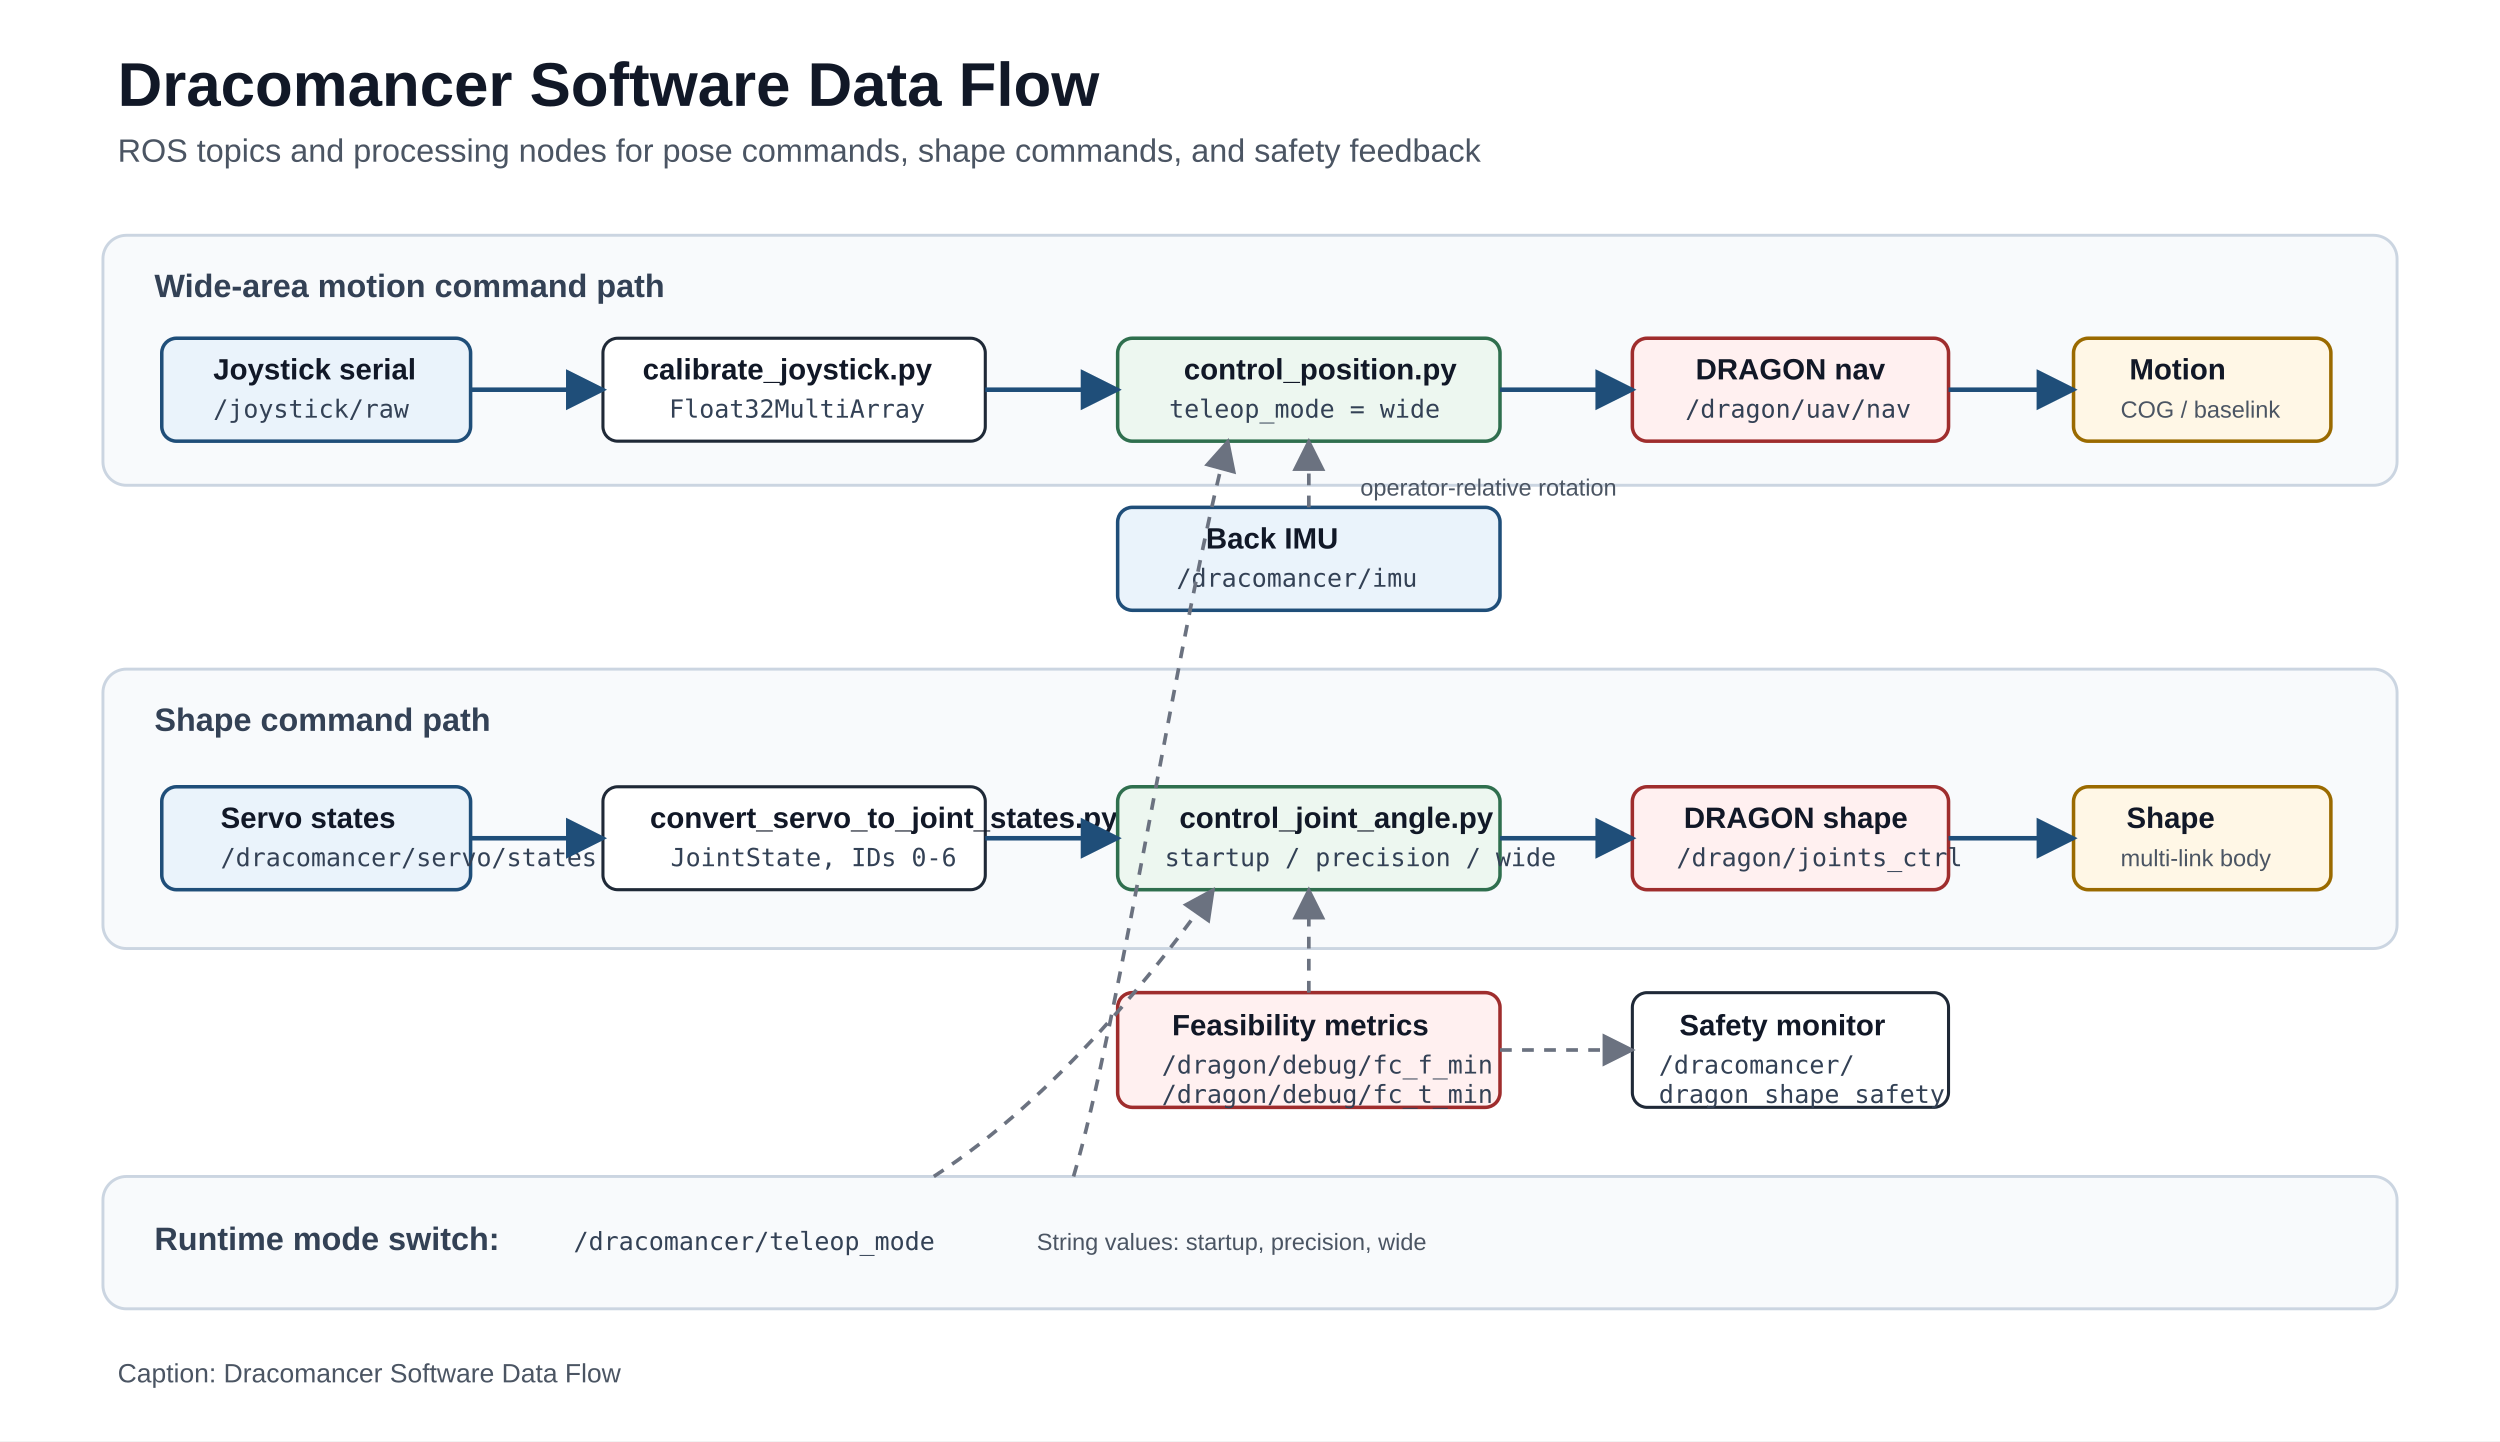
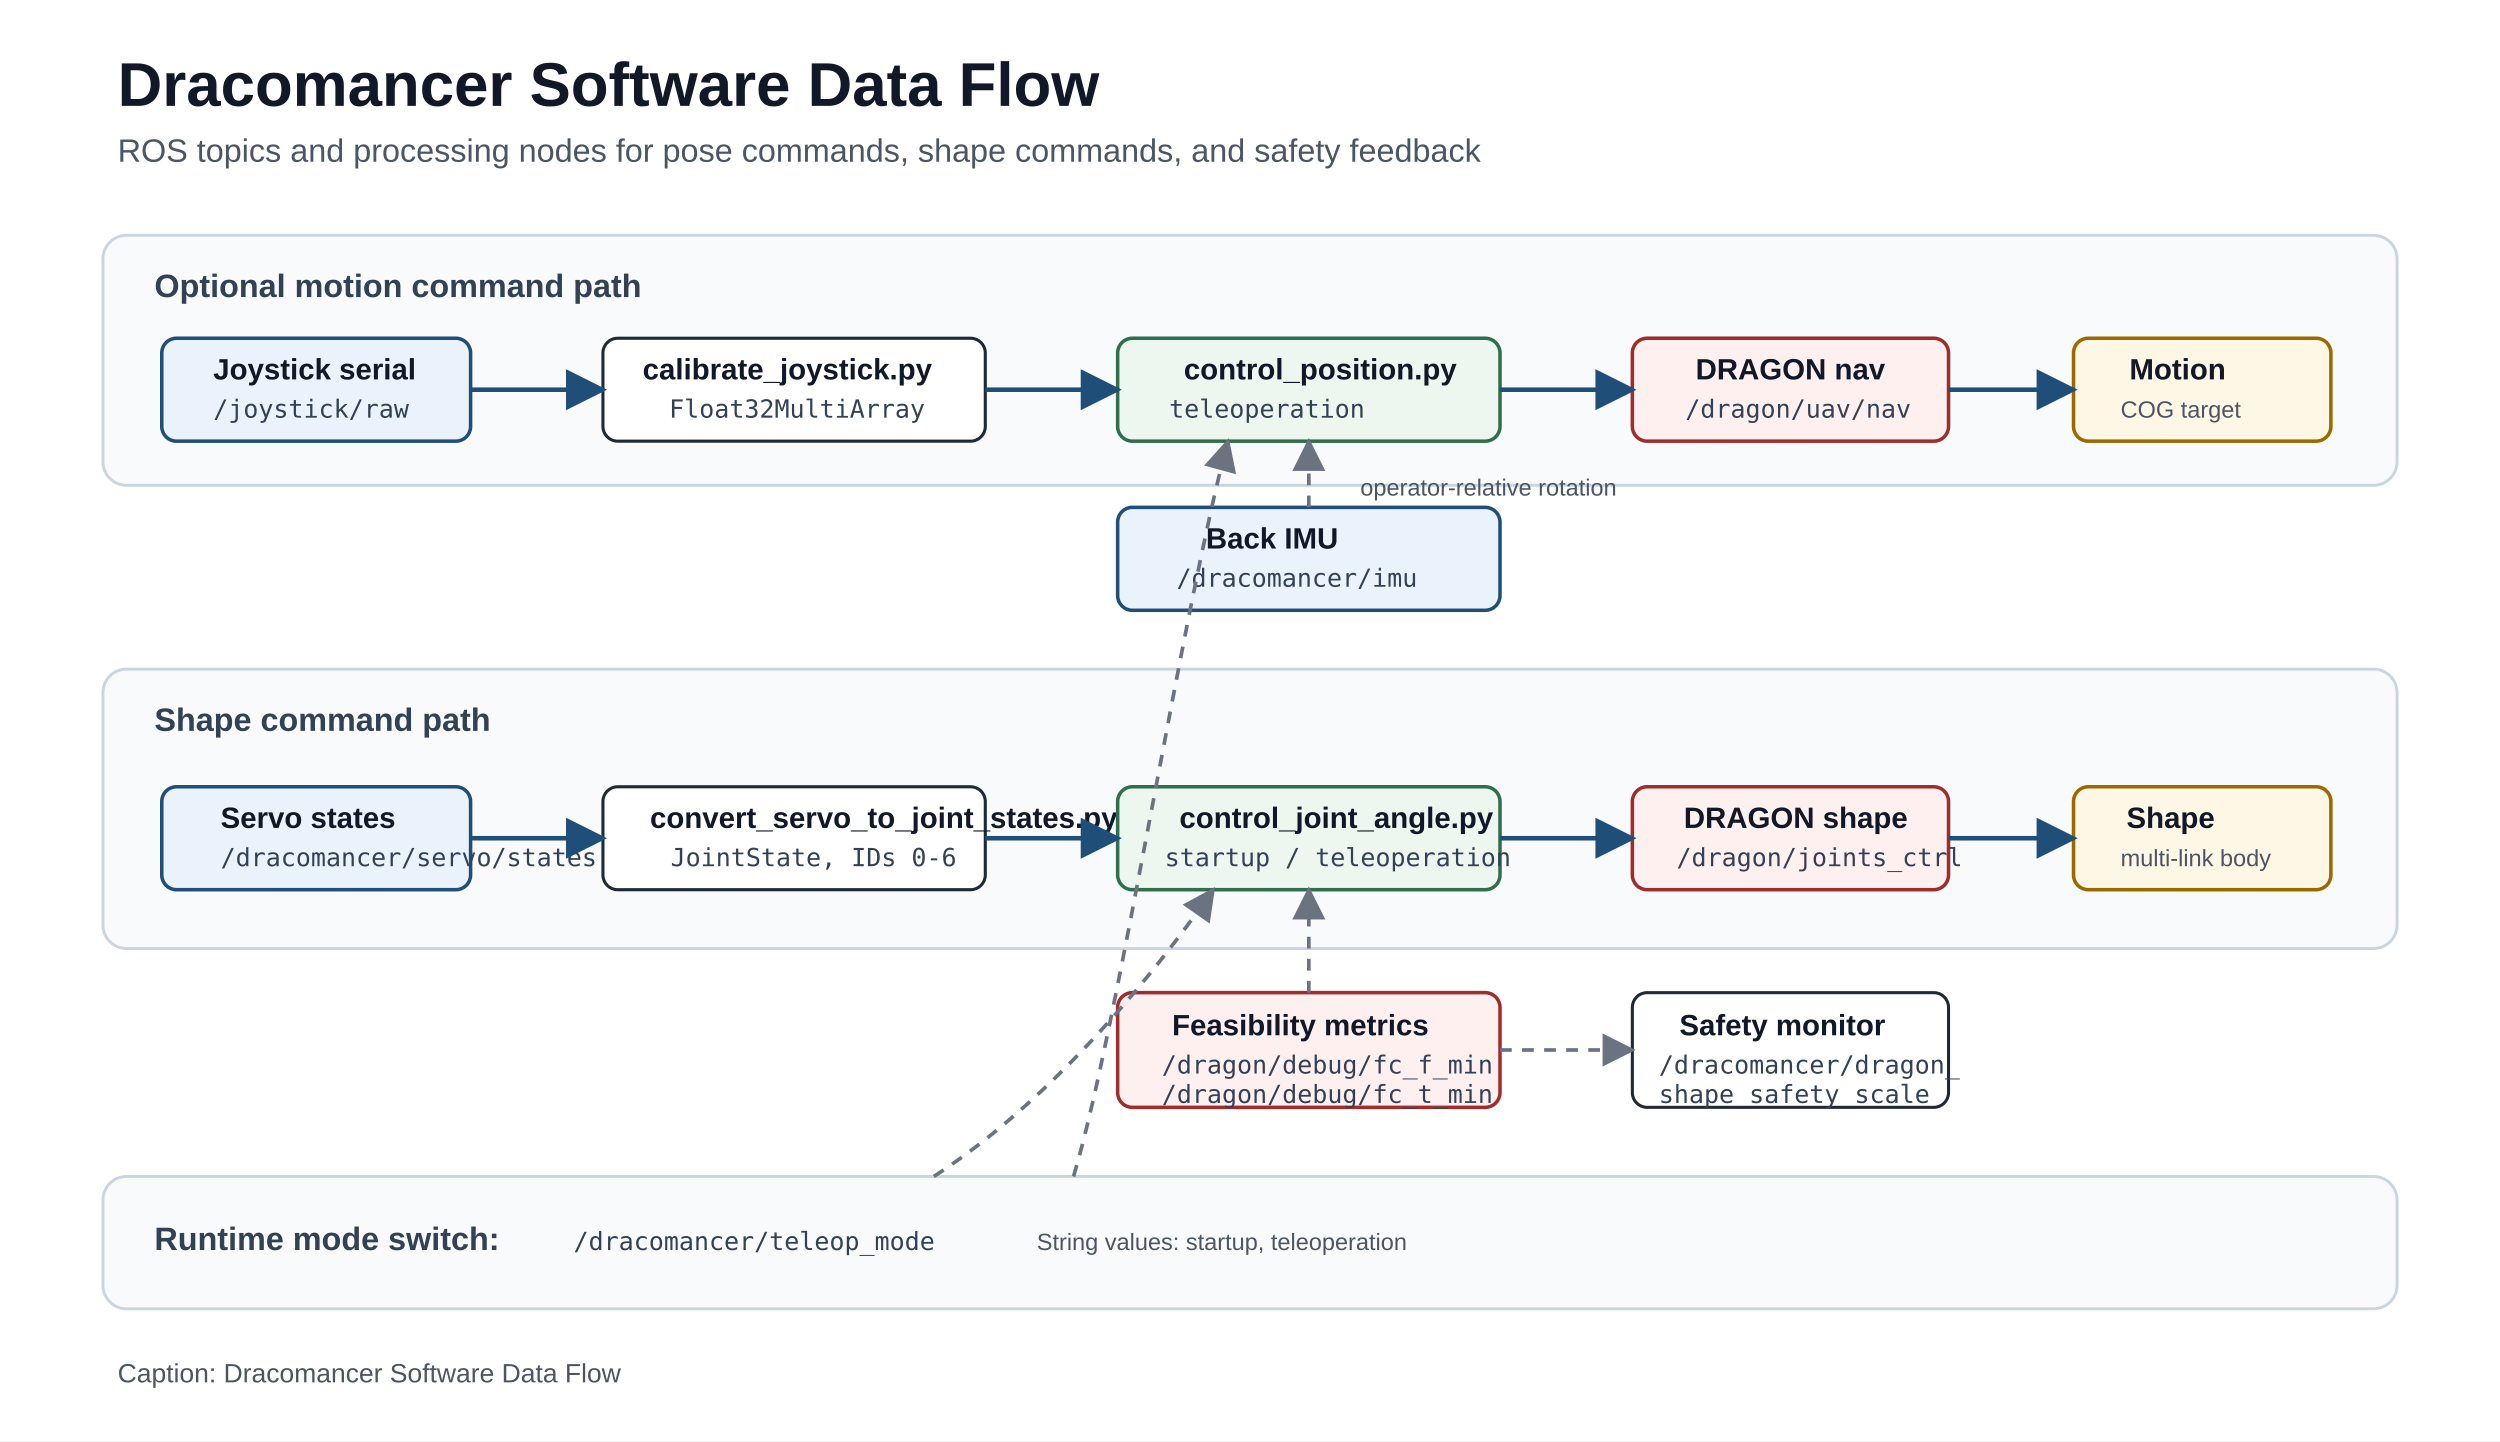
<svg xmlns="http://www.w3.org/2000/svg" width="1700" height="980" viewBox="0 0 1700 980" role="img" aria-labelledby="title desc">
  <defs>
    <marker id="arrow" viewBox="0 0 10 10" refX="9" refY="5" markerWidth="9" markerHeight="9" orient="auto-start-reverse">
      <path d="M 0 0 L 10 5 L 0 10 z" fill="#1f4e79" />
    </marker>
    <marker id="arrow-gray" viewBox="0 0 10 10" refX="9" refY="5" markerWidth="9" markerHeight="9" orient="auto-start-reverse">
      <path d="M 0 0 L 10 5 L 0 10 z" fill="#6b7280" />
    </marker>
    <style>
      .bg { fill: #ffffff; }
      .title { font: 700 42px Arial, Helvetica, sans-serif; fill: #111827; }
      .subtitle { font: 400 22px Arial, Helvetica, sans-serif; fill: #4b5563; }
      .lane { fill: #f8fafc; stroke: #CBD5E1; stroke-width: 2; }
      .lane-label { font: 700 22px Arial, Helvetica, sans-serif; fill: #334155; }
      .node { fill: #ffffff; stroke: #1f2937; stroke-width: 2.1; }
      .node-blue { fill: #eaf3fb; stroke: #1f4e79; stroke-width: 2.4; }
      .node-green { fill: #edf7f0; stroke: #2f6f4e; stroke-width: 2.4; }
      .node-amber { fill: #fff7e6; stroke: #9a6a00; stroke-width: 2.4; }
      .node-red { fill: #fff0f0; stroke: #9f2d2d; stroke-width: 2.4; }
      .label { font: 700 20px Arial, Helvetica, sans-serif; fill: #111827; }
      .topic { font: 400 17px Consolas, Menlo, monospace; fill: #334155; }
      .small { font: 400 16px Arial, Helvetica, sans-serif; fill: #4b5563; }
      .arrow { fill: none; stroke: #1f4e79; stroke-width: 3.1; marker-end: url(#arrow); }
      .arrow-gray { fill: none; stroke: #6b7280; stroke-width: 2.5; marker-end: url(#arrow-gray); stroke-dasharray: 8 7; }
      .caption { font: 400 18px Arial, Helvetica, sans-serif; fill: #4b5563; }
    </style>
  </defs>
  <rect class="bg" width="1700" height="980" />
  <text class="title" x="80" y="72">Dracomancer Software Data Flow</text>
  <text class="subtitle" x="80" y="110">ROS topics and processing nodes for pose commands, shape commands, and safety feedback</text>
  <rect class="lane" x="70" y="160" width="1560" height="170" rx="16" />
-   <text class="lane-label" x="105" y="202">Wide-area motion command path</text>
+   <text class="lane-label" x="105" y="202">Optional motion command path</text>
  <rect class="node-blue" x="110" y="230" width="210" height="70" rx="10" />
  <text class="label" x="145" y="258">Joystick serial</text>
  <text class="topic" x="145" y="284">/joystick/raw</text>
  <rect class="node" x="410" y="230" width="260" height="70" rx="10" />
  <text class="label" x="437" y="258">calibrate_joystick.py</text>
  <text class="topic" x="455" y="284">Float32MultiArray</text>
  <rect class="node-green" x="760" y="230" width="260" height="70" rx="10" />
  <text class="label" x="805" y="258">control_position.py</text>
-   <text class="topic" x="795" y="284">teleop_mode = wide</text>
+   <text class="topic" x="795" y="284">teleoperation</text>
  <rect class="node-red" x="1110" y="230" width="215" height="70" rx="10" />
  <text class="label" x="1153" y="258">DRAGON nav</text>
  <text class="topic" x="1146" y="284">/dragon/uav/nav</text>
  <rect class="node-amber" x="1410" y="230" width="175" height="70" rx="10" />
  <text class="label" x="1448" y="258">Motion</text>
-   <text class="small" x="1442" y="284">COG / baselink</text>
+   <text class="small" x="1442" y="284">COG target</text>
  <path class="arrow" d="M 320 265 L 410 265" />
  <path class="arrow" d="M 670 265 L 760 265" />
  <path class="arrow" d="M 1020 265 L 1110 265" />
  <path class="arrow" d="M 1325 265 L 1410 265" />
  <rect class="node-blue" x="760" y="345" width="260" height="70" rx="10" />
  <text class="label" x="820" y="373">Back IMU</text>
  <text class="topic" x="800" y="399">/dracomancer/imu</text>
  <path class="arrow-gray" d="M 890 345 L 890 300" />
  <text class="small" x="925" y="337">operator-relative rotation</text>
  <rect class="lane" x="70" y="455" width="1560" height="190" rx="16" />
  <text class="lane-label" x="105" y="497">Shape command path</text>
  <rect class="node-blue" x="110" y="535" width="210" height="70" rx="10" />
  <text class="label" x="150" y="563">Servo states</text>
  <text class="topic" x="150" y="589">/dracomancer/servo/states</text>
  <rect class="node" x="410" y="535" width="260" height="70" rx="10" />
  <text class="label" x="442" y="563">convert_servo_to_joint_states.py</text>
  <text class="topic" x="456" y="589">JointState, IDs 0-6</text>
  <rect class="node-green" x="760" y="535" width="260" height="70" rx="10" />
  <text class="label" x="802" y="563">control_joint_angle.py</text>
-   <text class="topic" x="792" y="589">startup / precision / wide</text>
+   <text class="topic" x="792" y="589">startup / teleoperation</text>
  <rect class="node-red" x="1110" y="535" width="215" height="70" rx="10" />
  <text class="label" x="1145" y="563">DRAGON shape</text>
  <text class="topic" x="1140" y="589">/dragon/joints_ctrl</text>
  <rect class="node-amber" x="1410" y="535" width="175" height="70" rx="10" />
  <text class="label" x="1446" y="563">Shape</text>
  <text class="small" x="1442" y="589">multi-link body</text>
  <path class="arrow" d="M 320 570 L 410 570" />
  <path class="arrow" d="M 670 570 L 760 570" />
  <path class="arrow" d="M 1020 570 L 1110 570" />
  <path class="arrow" d="M 1325 570 L 1410 570" />
  <rect class="node-red" x="760" y="675" width="260" height="78" rx="10" />
  <text class="label" x="797" y="704">Feasibility metrics</text>
  <text class="topic" x="790" y="730">/dragon/debug/fc_f_min</text>
  <text class="topic" x="790" y="750">/dragon/debug/fc_t_min</text>
  <path class="arrow-gray" d="M 890 675 L 890 605" />
  <rect class="node" x="1110" y="675" width="215" height="78" rx="10" />
  <text class="label" x="1142" y="704">Safety monitor</text>
-   <text class="topic" x="1128" y="730">/dracomancer/</text>
-   <text class="topic" x="1128" y="750">dragon_shape_safety</text>
+   <text class="topic" x="1128" y="730">/dracomancer/dragon_</text>
+   <text class="topic" x="1128" y="750">shape_safety_scale</text>
  <path class="arrow-gray" d="M 1020 714 L 1110 714" />
  <rect class="lane" x="70" y="800" width="1560" height="90" rx="16" />
  <text class="lane-label" x="105" y="850">Runtime mode switch:</text>
  <text class="topic" x="390" y="850">/dracomancer/teleop_mode</text>
-   <text class="small" x="705" y="850">String values: startup, precision, wide</text>
+   <text class="small" x="705" y="850">String values: startup, teleoperation</text>
  <path class="arrow-gray" d="M 635 800 C 720 745, 790 655, 825 605" />
  <path class="arrow-gray" d="M 730 800 C 760 700, 805 410, 835 300" />
  <text class="caption" x="80" y="940">Caption: Dracomancer Software Data Flow</text>
</svg>
